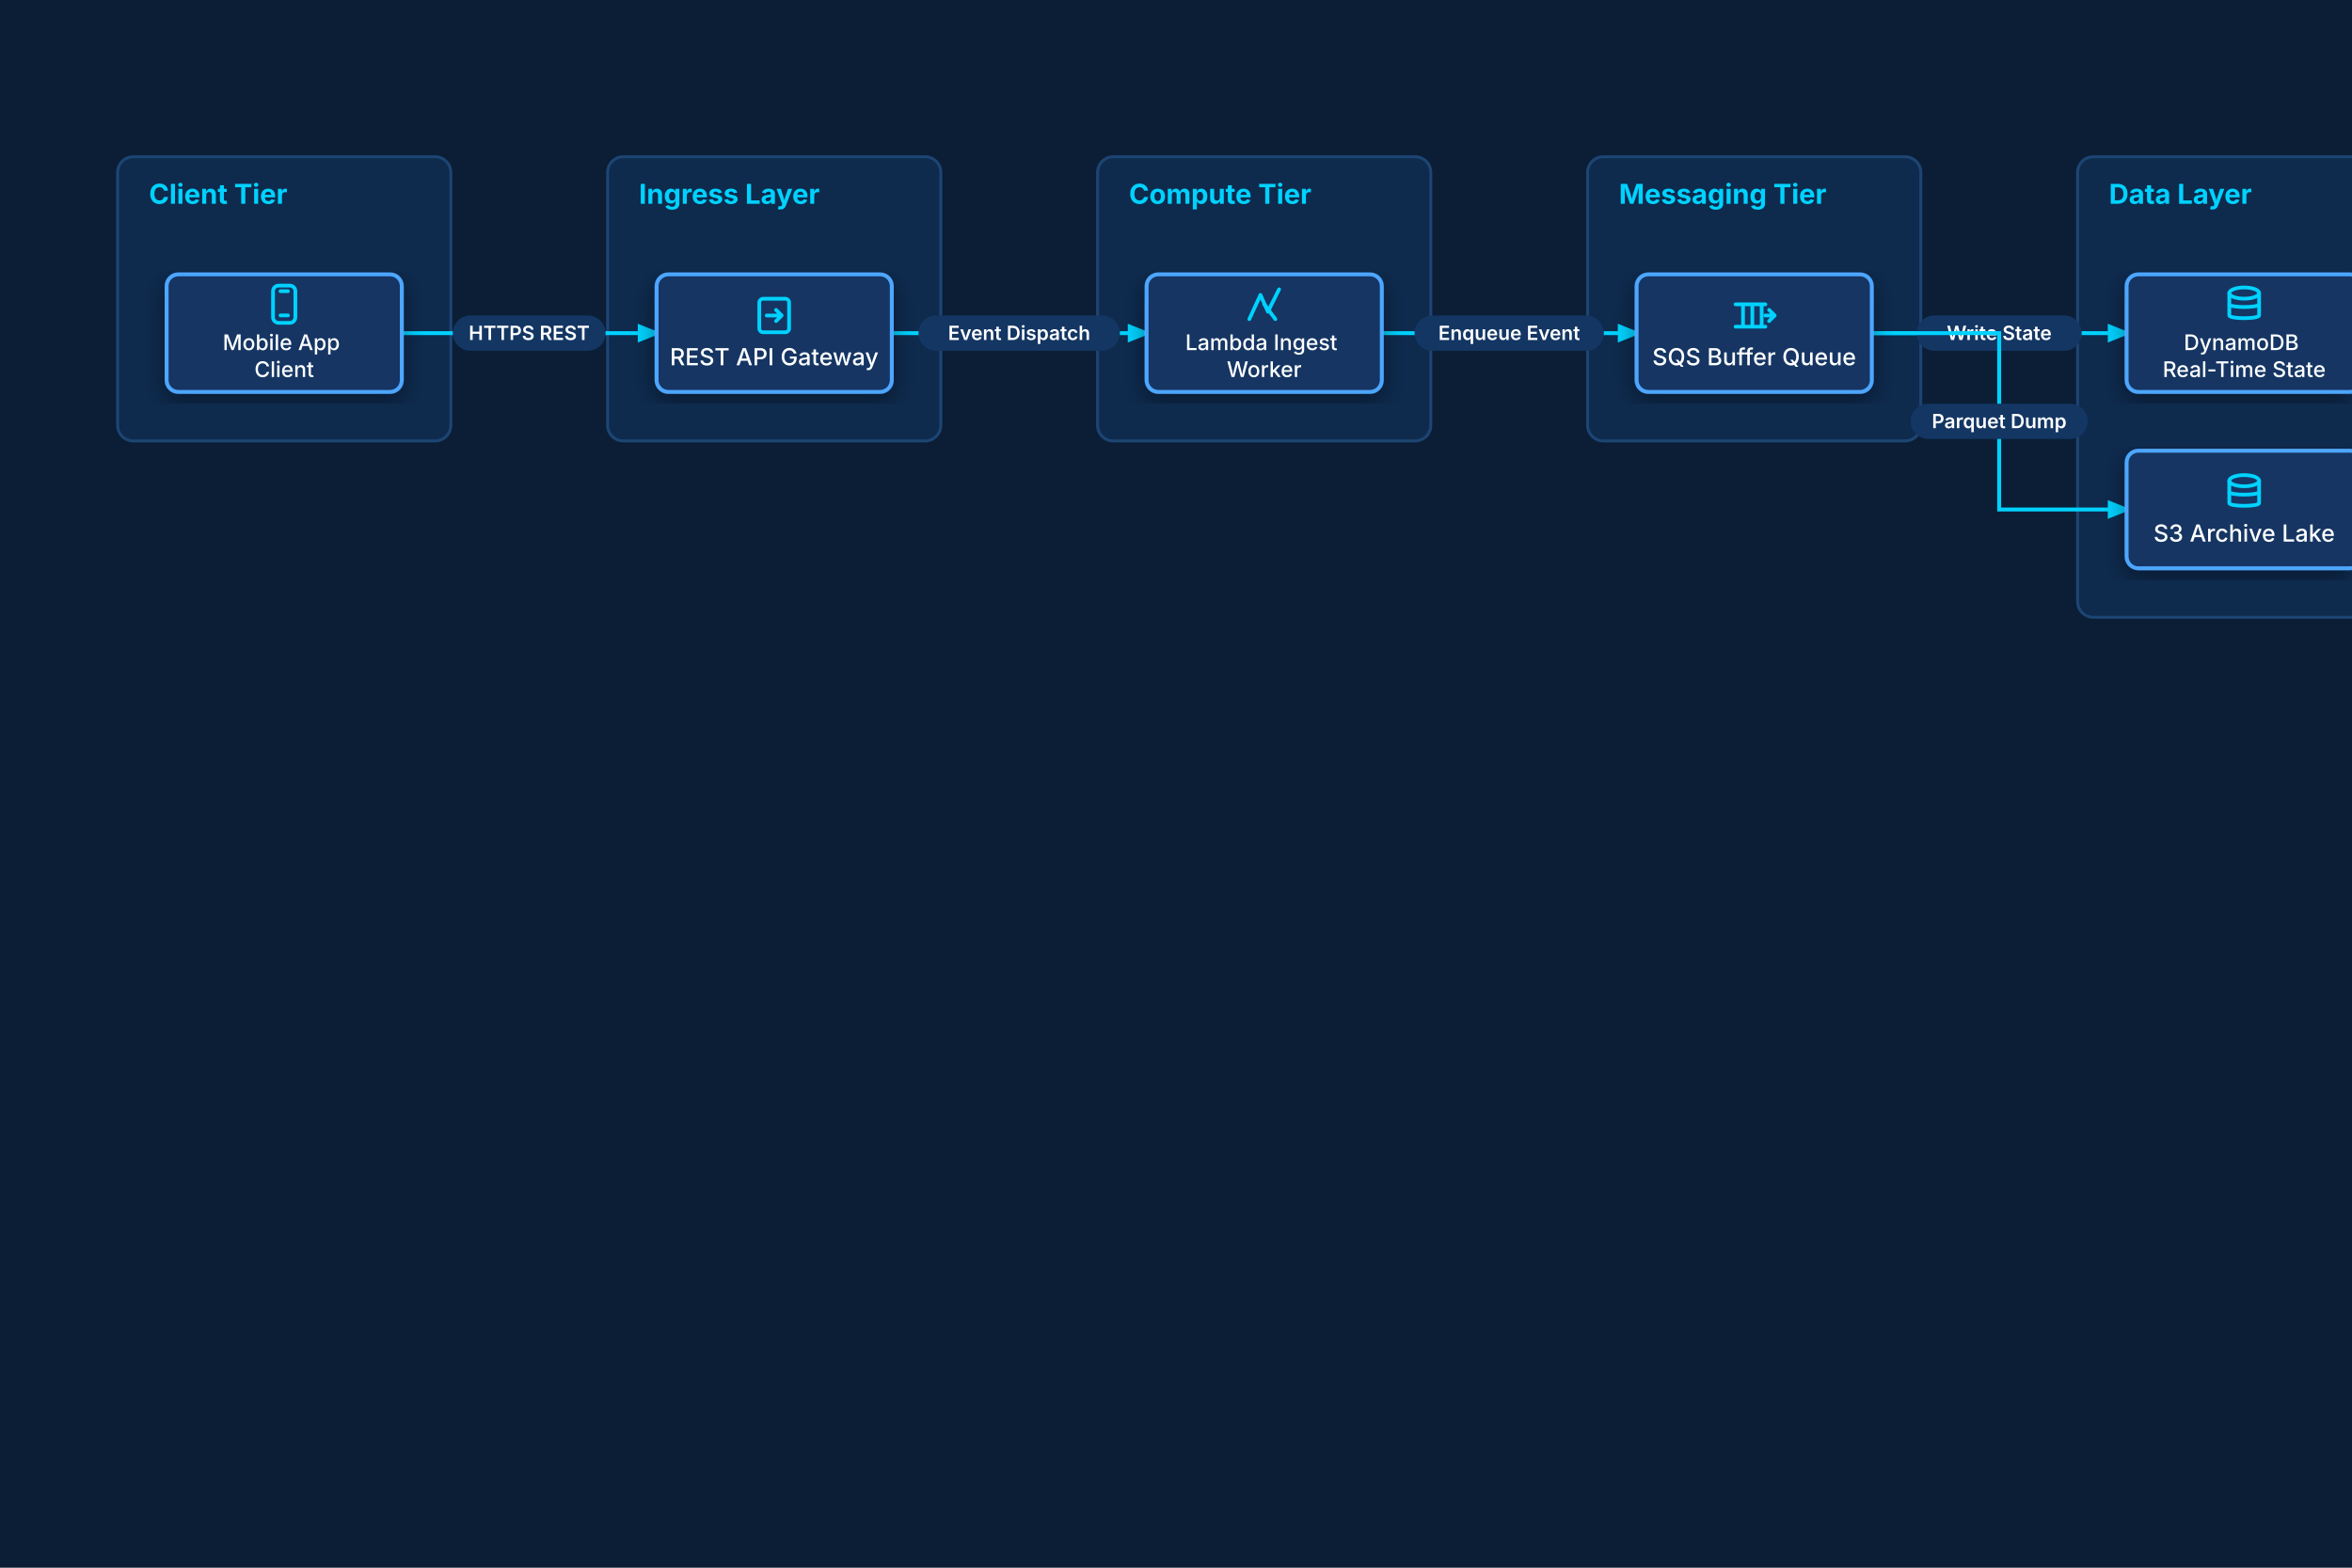
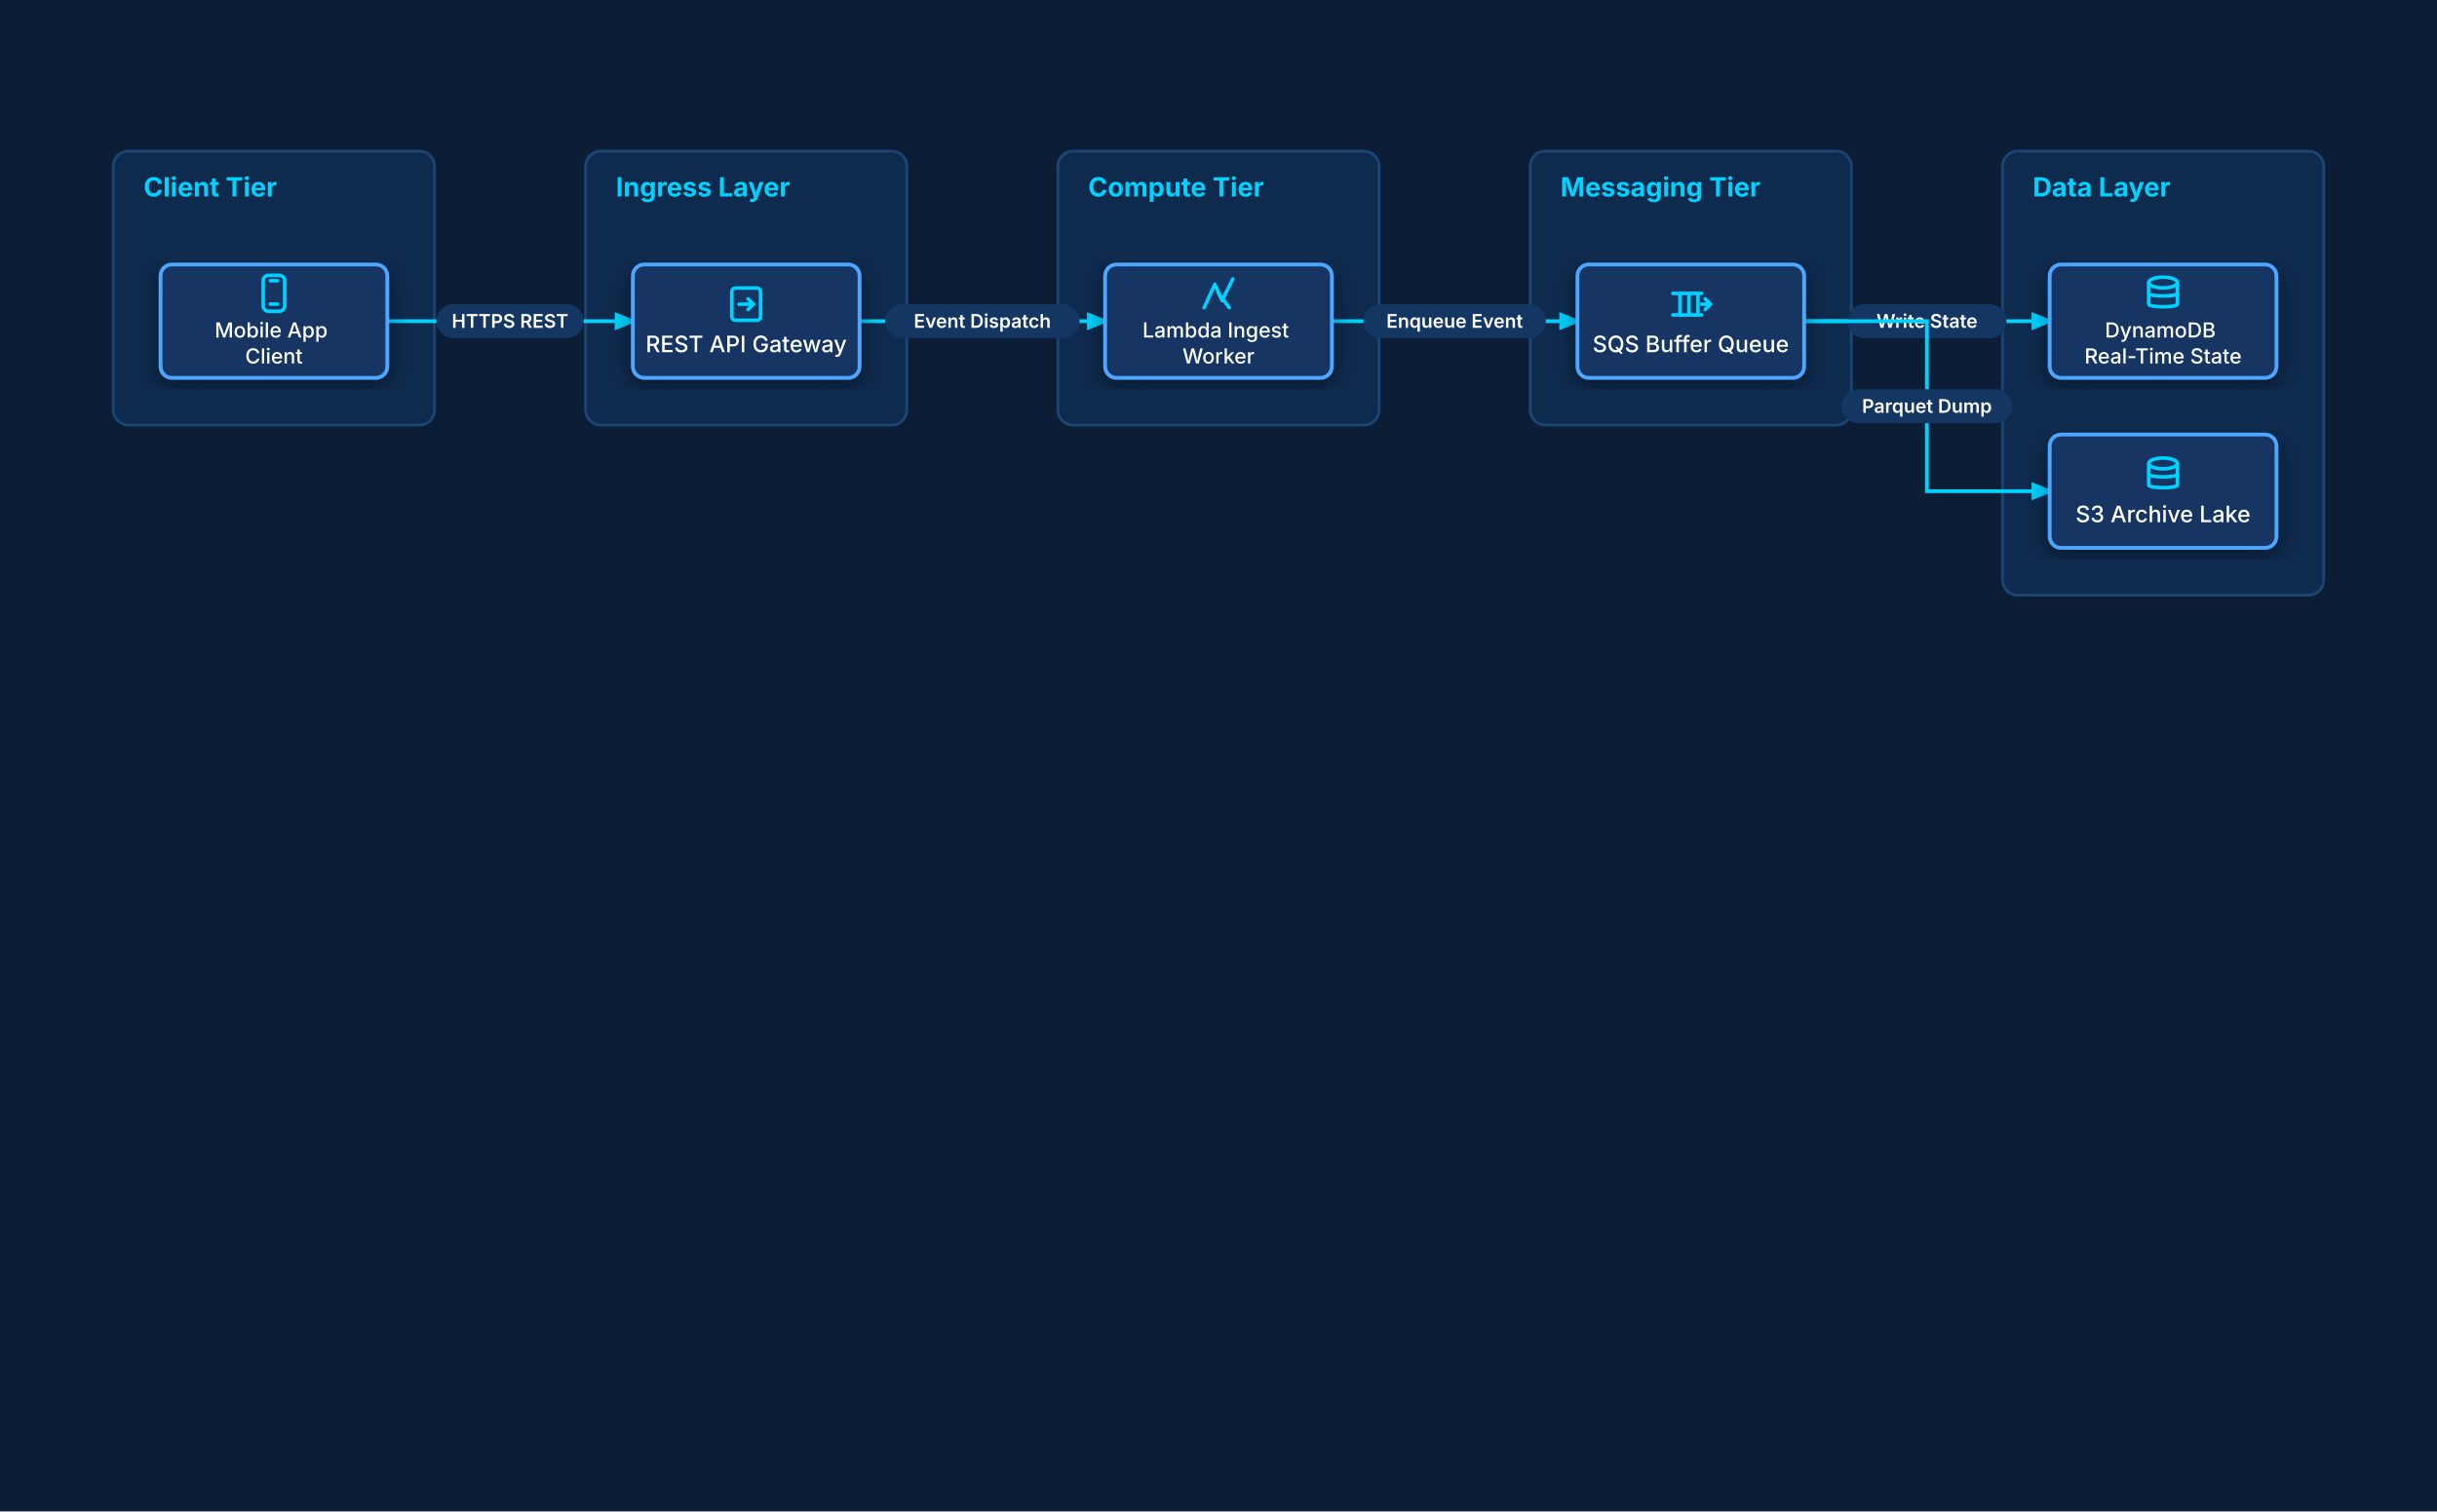
- <svg xmlns="http://www.w3.org/2000/svg" viewBox="0 0 1200 800" width="1200" height="800">
+ <svg xmlns="http://www.w3.org/2000/svg" viewBox="0 0 1290 800" width="1290" height="800">
  <defs>
    <marker id="arrow" viewBox="0 0 10 10" refX="8" refY="5" markerWidth="6" markerHeight="6" orient="auto-start-reverse">
      <path d="M 0 1 L 10 5 L 0 9 z" fill="#00D2FF" />
    </marker>
    <marker id="arrow-tail" viewBox="0 0 10 10" refX="2" refY="5" markerWidth="6" markerHeight="6" orient="auto">
      <path d="M 10 1 L 0 5 L 10 9 z" fill="#00D2FF" />
    </marker>
    <filter id="shadow" x="-10%" y="-10%" width="120%" height="120%">
      <feDropShadow dx="0" dy="4" stdDeviation="6" flood-color="#000000" flood-opacity="0.4" />
    </filter>
  </defs>
  <rect width="100%" height="100%" fill="#0B1E36" />
  <g id="group_1">
    <rect x="60.0" y="80.0" width="170.0" height="145.0" rx="8" fill="#0E2A4D" stroke="#1D4573" stroke-width="1.5" />
    <text x="76.0" y="104.0" fill="#00D2FF" font-family="Inter, -apple-system, BlinkMacSystemFont, 'Segoe UI', Roboto, sans-serif" font-size="14" font-weight="bold">Client Tier</text>
  </g>
  <g id="group_2">
    <rect x="310.0" y="80.0" width="170.0" height="145.0" rx="8" fill="#0E2A4D" stroke="#1D4573" stroke-width="1.5" />
    <text x="326.0" y="104.0" fill="#00D2FF" font-family="Inter, -apple-system, BlinkMacSystemFont, 'Segoe UI', Roboto, sans-serif" font-size="14" font-weight="bold">Ingress Layer</text>
  </g>
  <g id="group_3">
    <rect x="560.0" y="80.0" width="170.0" height="145.0" rx="8" fill="#0E2A4D" stroke="#1D4573" stroke-width="1.5" />
    <text x="576.0" y="104.0" fill="#00D2FF" font-family="Inter, -apple-system, BlinkMacSystemFont, 'Segoe UI', Roboto, sans-serif" font-size="14" font-weight="bold">Compute Tier</text>
  </g>
  <g id="group_4">
    <rect x="810.0" y="80.0" width="170.0" height="145.0" rx="8" fill="#0E2A4D" stroke="#1D4573" stroke-width="1.5" />
    <text x="826.0" y="104.0" fill="#00D2FF" font-family="Inter, -apple-system, BlinkMacSystemFont, 'Segoe UI', Roboto, sans-serif" font-size="14" font-weight="bold">Messaging Tier</text>
  </g>
  <g id="group_5">
    <rect x="1060.0" y="80.0" width="170.0" height="235.0" rx="8" fill="#0E2A4D" stroke="#1D4573" stroke-width="1.5" />
    <text x="1076.0" y="104.0" fill="#00D2FF" font-family="Inter, -apple-system, BlinkMacSystemFont, 'Segoe UI', Roboto, sans-serif" font-size="14" font-weight="bold">Data Layer</text>
  </g>
  <path d="M 205.0 170.0 L 335.0 170.0" fill="none" stroke="#00D2FF" stroke-width="2" marker-end="url(#arrow)" />
  <g class="badge">
    <rect x="231.0" y="161.0" width="78.0" height="18.0" rx="9.0" fill="#133663" />
    <text x="270.0" y="173.5" fill="#FFFFFF" font-size="10.0" font-family="Inter, -apple-system, BlinkMacSystemFont, 'Segoe UI', Roboto, sans-serif" font-weight="600" text-anchor="middle">HTTPS REST</text>
  </g>
  <path d="M 455.0 170.0 L 585.0 170.0" fill="none" stroke="#00D2FF" stroke-width="2" marker-end="url(#arrow)" />
  <g class="badge">
    <rect x="468.6" y="161.0" width="102.8" height="18.0" rx="9.0" fill="#133663" />
    <text x="520.0" y="173.5" fill="#FFFFFF" font-size="10.0" font-family="Inter, -apple-system, BlinkMacSystemFont, 'Segoe UI', Roboto, sans-serif" font-weight="600" text-anchor="middle">Event Dispatch</text>
  </g>
  <path d="M 705.0 170.0 L 835.0 170.0" fill="none" stroke="#00D2FF" stroke-width="2" marker-end="url(#arrow)" />
  <g class="badge">
    <rect x="721.7" y="161.0" width="96.6" height="18.0" rx="9.0" fill="#133663" />
    <text x="770.0" y="173.5" fill="#FFFFFF" font-size="10.0" font-family="Inter, -apple-system, BlinkMacSystemFont, 'Segoe UI', Roboto, sans-serif" font-weight="600" text-anchor="middle">Enqueue Event</text>
  </g>
  <path d="M 955.0 170.0 L 1085.0 170.0" fill="none" stroke="#00D2FF" stroke-width="2" marker-end="url(#arrow)" />
  <g class="badge">
    <rect x="977.9" y="161.0" width="84.2" height="18.0" rx="9.0" fill="#133663" />
    <text x="1020.0" y="173.5" fill="#FFFFFF" font-size="10.0" font-family="Inter, -apple-system, BlinkMacSystemFont, 'Segoe UI', Roboto, sans-serif" font-weight="600" text-anchor="middle">Write State</text>
  </g>
  <path d="M 955.0 170.0 L 1020.0 170.0 L 1020.0 260.0 L 1085.0 260.0" fill="none" stroke="#00D2FF" stroke-width="2" marker-end="url(#arrow)" />
  <g class="badge">
    <rect x="974.8" y="206.0" width="90.4" height="18.0" rx="9.0" fill="#133663" />
    <text x="1020.0" y="218.5" fill="#FFFFFF" font-size="10.0" font-family="Inter, -apple-system, BlinkMacSystemFont, 'Segoe UI', Roboto, sans-serif" font-weight="600" text-anchor="middle">Parquet Dump</text>
  </g>
  <g id="app" filter="url(#shadow)">
    <rect x="85.0" y="140.0" width="120.0" height="60.0" rx="6.0" fill="#133663" stroke="#4DA6FF" stroke-width="2.0" />
    <g class="icon icon-mobile" transform="translate(133.6, 143.85) scale(0.95)">
      <rect x="6" y="2" width="12" height="20" rx="3" fill="none" stroke="#00D2FF" stroke-width="2.0" />
      <line x1="10" y1="18" x2="14" y2="18" stroke="#00D2FF" stroke-width="2.0" stroke-linecap="round" />
      <line x1="10" y1="5" x2="14" y2="5" stroke="#00D2FF" stroke-width="2.0" stroke-linecap="round" />
    </g>
    <text x="145.0" y="178.65" text-anchor="middle" fill="#FFFFFF" font-family="Inter, -apple-system, BlinkMacSystemFont, 'Segoe UI', Roboto, sans-serif" font-size="11.0" font-weight="500">
      <tspan x="145.0" dy="0">Mobile App</tspan>
      <tspan x="145.0" dy="13.75">Client</tspan>
    </text>
  </g>
  <g id="apigw" filter="url(#shadow)">
    <rect x="335.0" y="140.0" width="120.0" height="60.0" rx="6.0" fill="#133663" stroke="#4DA6FF" stroke-width="2.0" />
    <g class="icon icon-api_gateway" transform="translate(383.6, 149.6) scale(0.95)">
      <rect x="4" y="3" width="16" height="18" rx="2" fill="none" stroke="#00D2FF" stroke-width="2.0" />
      <path d="M 8 12 H 16 M 13 9 L 16 12 L 13 15" fill="none" stroke="#00D2FF" stroke-width="2.0" stroke-linecap="round" stroke-linejoin="round" />
    </g>
    <text x="395.0" y="186.4" text-anchor="middle" fill="#FFFFFF" font-family="Inter, -apple-system, BlinkMacSystemFont, 'Segoe UI', Roboto, sans-serif" font-size="12" font-weight="500">REST API Gateway</text>
  </g>
  <g id="worker" filter="url(#shadow)">
    <rect x="585.0" y="140.0" width="120.0" height="60.0" rx="6.0" fill="#133663" stroke="#4DA6FF" stroke-width="2.0" />
    <g class="icon icon-serverless" transform="translate(633.6, 143.85) scale(0.95)">
      <path d="M 4 20 L 10 7 L 14 16 L 20 4" fill="none" stroke="#00D2FF" stroke-width="2.0" stroke-linecap="round" stroke-linejoin="round" />
      <line x1="12" y1="12" x2="18" y2="20" stroke="#00D2FF" stroke-width="2.0" stroke-linecap="round" />
    </g>
    <text x="645.0" y="178.65" text-anchor="middle" fill="#FFFFFF" font-family="Inter, -apple-system, BlinkMacSystemFont, 'Segoe UI', Roboto, sans-serif" font-size="11.0" font-weight="500">
      <tspan x="645.0" dy="0">Lambda Ingest</tspan>
      <tspan x="645.0" dy="13.75">Worker</tspan>
    </text>
  </g>
  <g id="queue" filter="url(#shadow)">
    <rect x="835.0" y="140.0" width="120.0" height="60.0" rx="6.0" fill="#133663" stroke="#4DA6FF" stroke-width="2.0" />
    <g class="icon icon-queue" transform="translate(883.6, 149.6) scale(0.95)">
      <line x1="2" y1="6" x2="18" y2="6" stroke="#00D2FF" stroke-width="2.0" stroke-linecap="round" />
      <line x1="2" y1="18" x2="18" y2="18" stroke="#00D2FF" stroke-width="2.0" stroke-linecap="round" />
      <line x1="6" y1="6" x2="6" y2="18" stroke="#00D2FF" stroke-width="2.0" />
      <line x1="11" y1="6" x2="11" y2="18" stroke="#00D2FF" stroke-width="2.0" />
      <line x1="16" y1="6" x2="16" y2="18" stroke="#00D2FF" stroke-width="2.0" />
      <path d="M 18 12 H 22 M 20 9 L 23 12 L 20 15" fill="none" stroke="#00D2FF" stroke-width="2.0" stroke-linecap="round" stroke-linejoin="round" />
    </g>
    <text x="895.0" y="186.4" text-anchor="middle" fill="#FFFFFF" font-family="Inter, -apple-system, BlinkMacSystemFont, 'Segoe UI', Roboto, sans-serif" font-size="12" font-weight="500">SQS Buffer Queue</text>
  </g>
  <g id="dynamo" filter="url(#shadow)">
    <rect x="1085.0" y="140.0" width="120.0" height="60.0" rx="6.0" fill="#133663" stroke="#4DA6FF" stroke-width="2.0" />
    <g class="icon icon-storage" transform="translate(1133.6, 143.85) scale(0.95)">
      <ellipse cx="12" cy="6" rx="8" ry="3" fill="none" stroke="#00D2FF" stroke-width="2.0" />
      <path d="M 4 6 V 18 C 4 20 20 20 20 18 V 6" fill="none" stroke="#00D2FF" stroke-width="2.0" />
      <path d="M 4 12 C 4 14 20 14 20 12" fill="none" stroke="#00D2FF" stroke-width="2.0" />
    </g>
    <text x="1145.0" y="178.65" text-anchor="middle" fill="#FFFFFF" font-family="Inter, -apple-system, BlinkMacSystemFont, 'Segoe UI', Roboto, sans-serif" font-size="11.0" font-weight="500">
      <tspan x="1145.0" dy="0">DynamoDB</tspan>
      <tspan x="1145.0" dy="13.75">Real-Time State</tspan>
    </text>
  </g>
  <g id="s3" filter="url(#shadow)">
    <rect x="1085.0" y="230.0" width="120.0" height="60.0" rx="6.0" fill="#133663" stroke="#4DA6FF" stroke-width="2.0" />
    <g class="icon icon-storage" transform="translate(1133.6, 239.6) scale(0.95)">
      <ellipse cx="12" cy="6" rx="8" ry="3" fill="none" stroke="#00D2FF" stroke-width="2.0" />
      <path d="M 4 6 V 18 C 4 20 20 20 20 18 V 6" fill="none" stroke="#00D2FF" stroke-width="2.0" />
      <path d="M 4 12 C 4 14 20 14 20 12" fill="none" stroke="#00D2FF" stroke-width="2.0" />
    </g>
    <text x="1145.0" y="276.4" text-anchor="middle" fill="#FFFFFF" font-family="Inter, -apple-system, BlinkMacSystemFont, 'Segoe UI', Roboto, sans-serif" font-size="12" font-weight="500">S3 Archive Lake</text>
  </g>
</svg>
